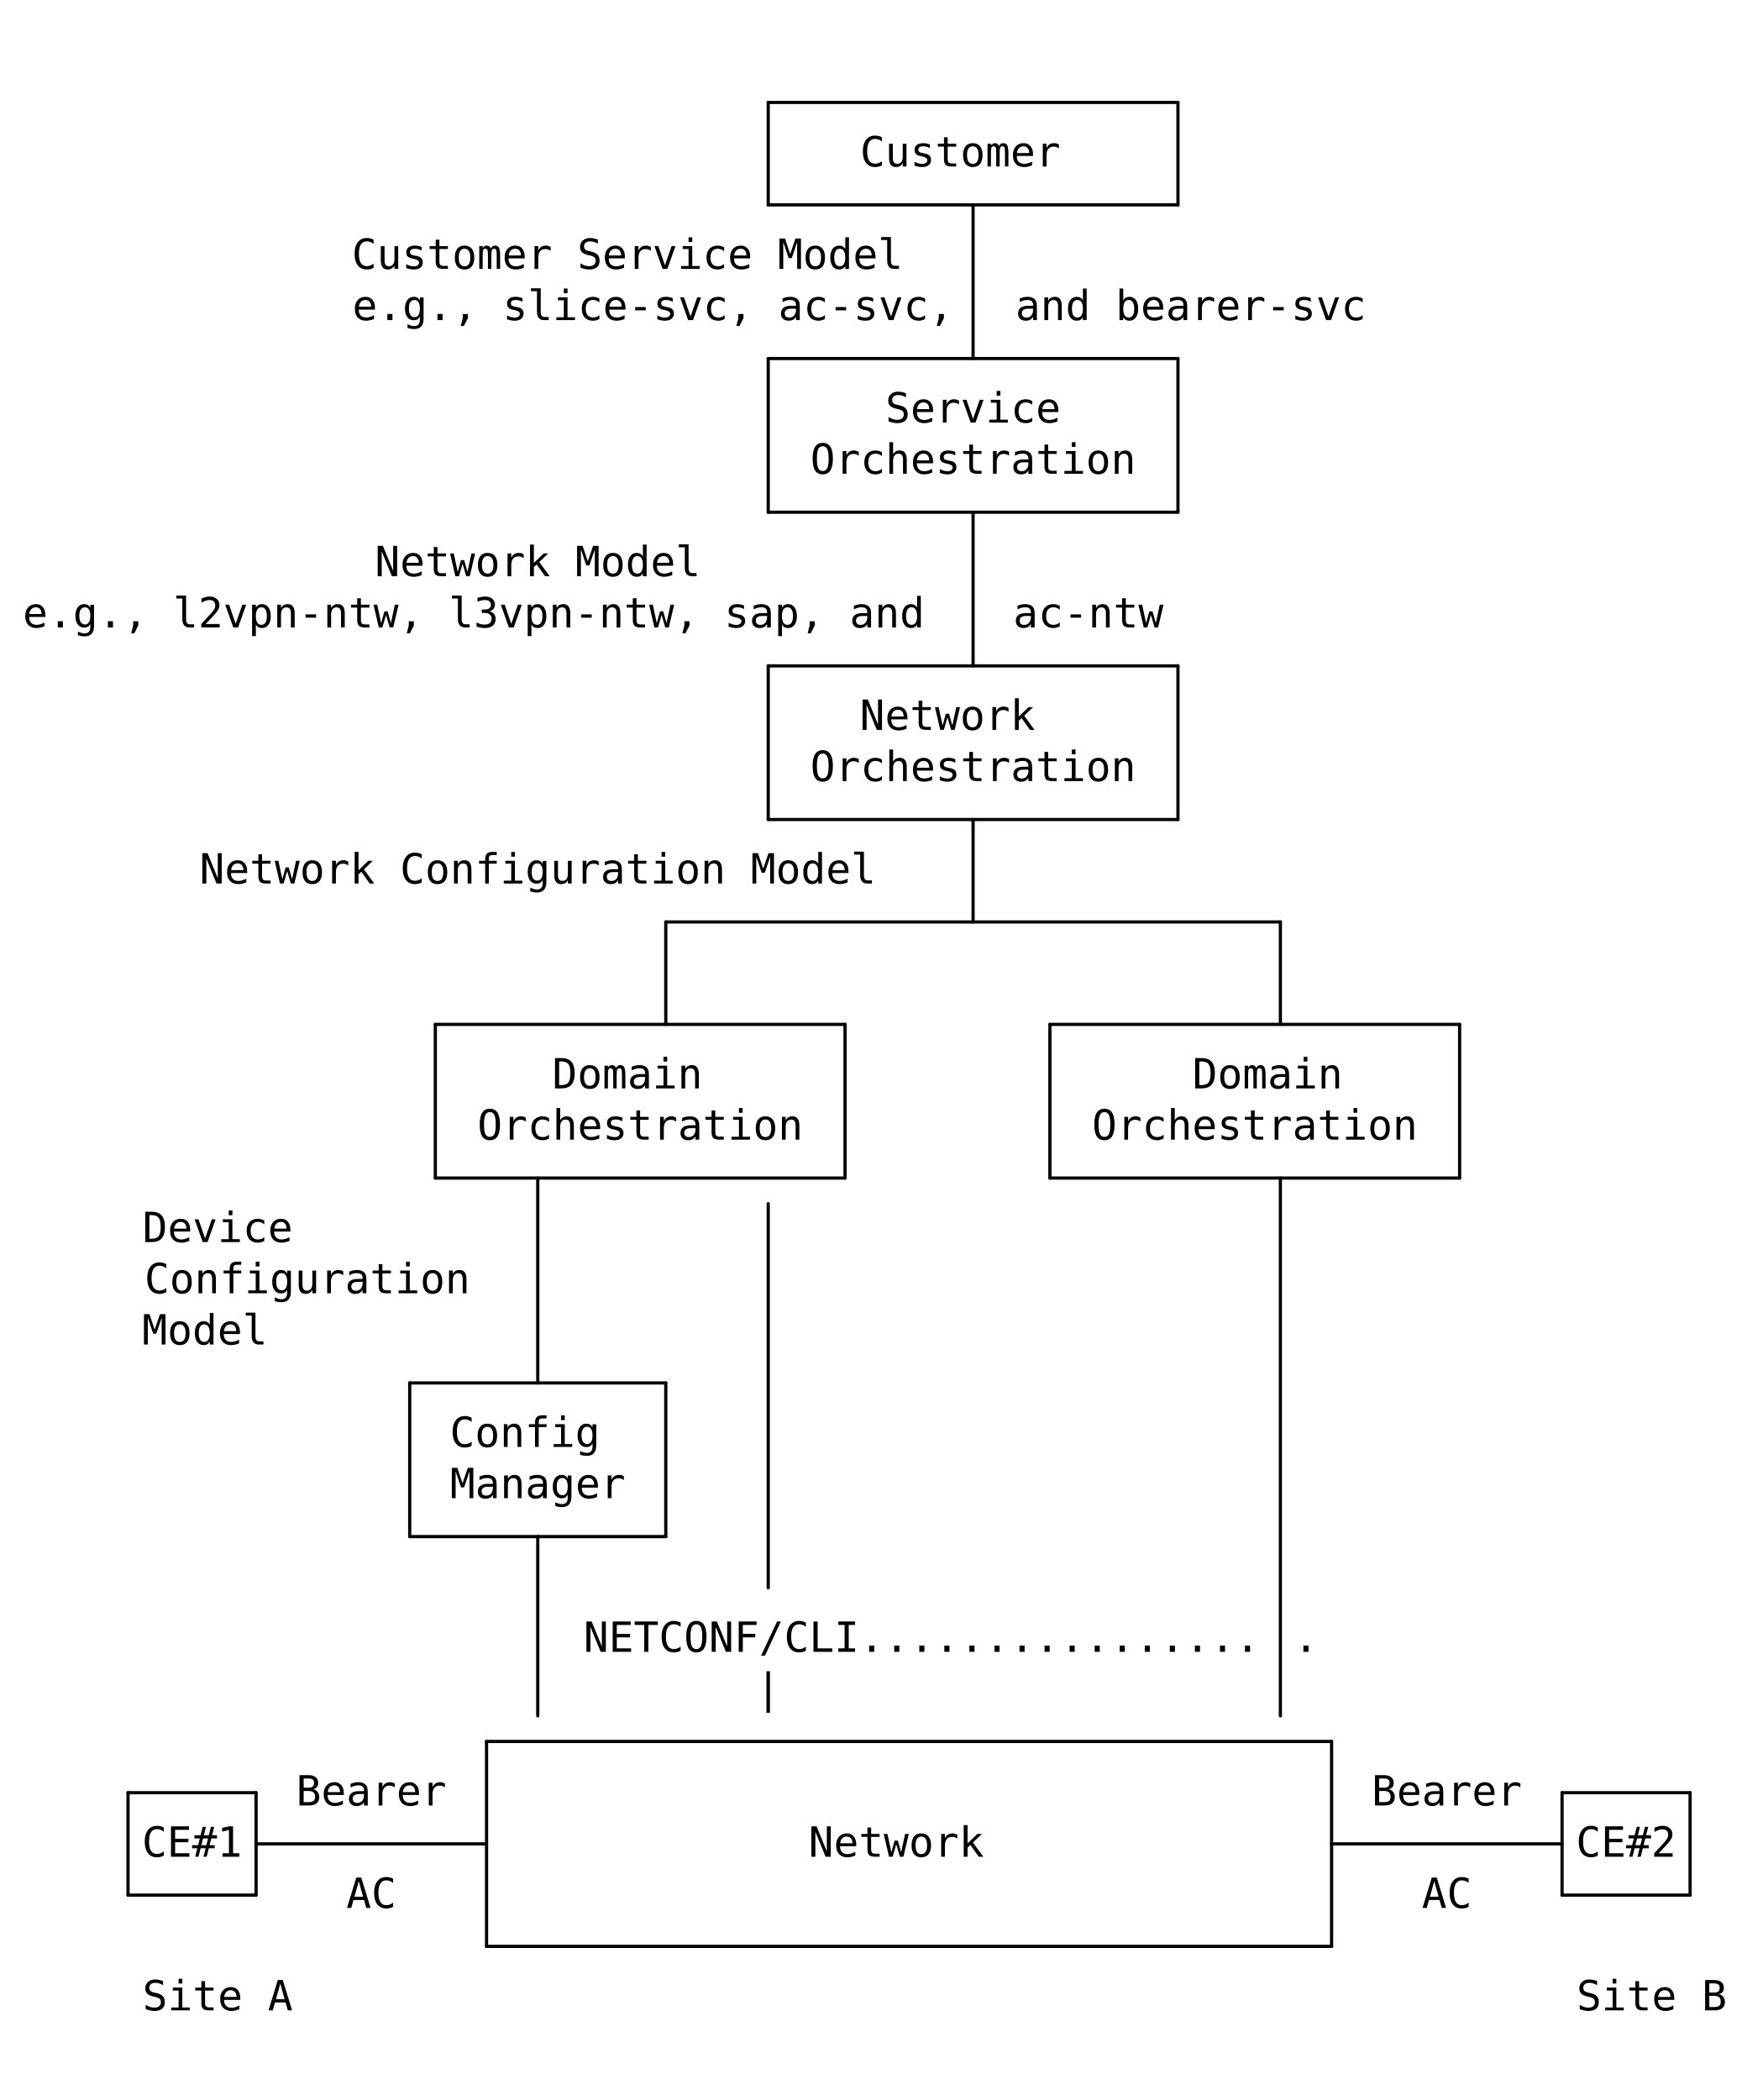
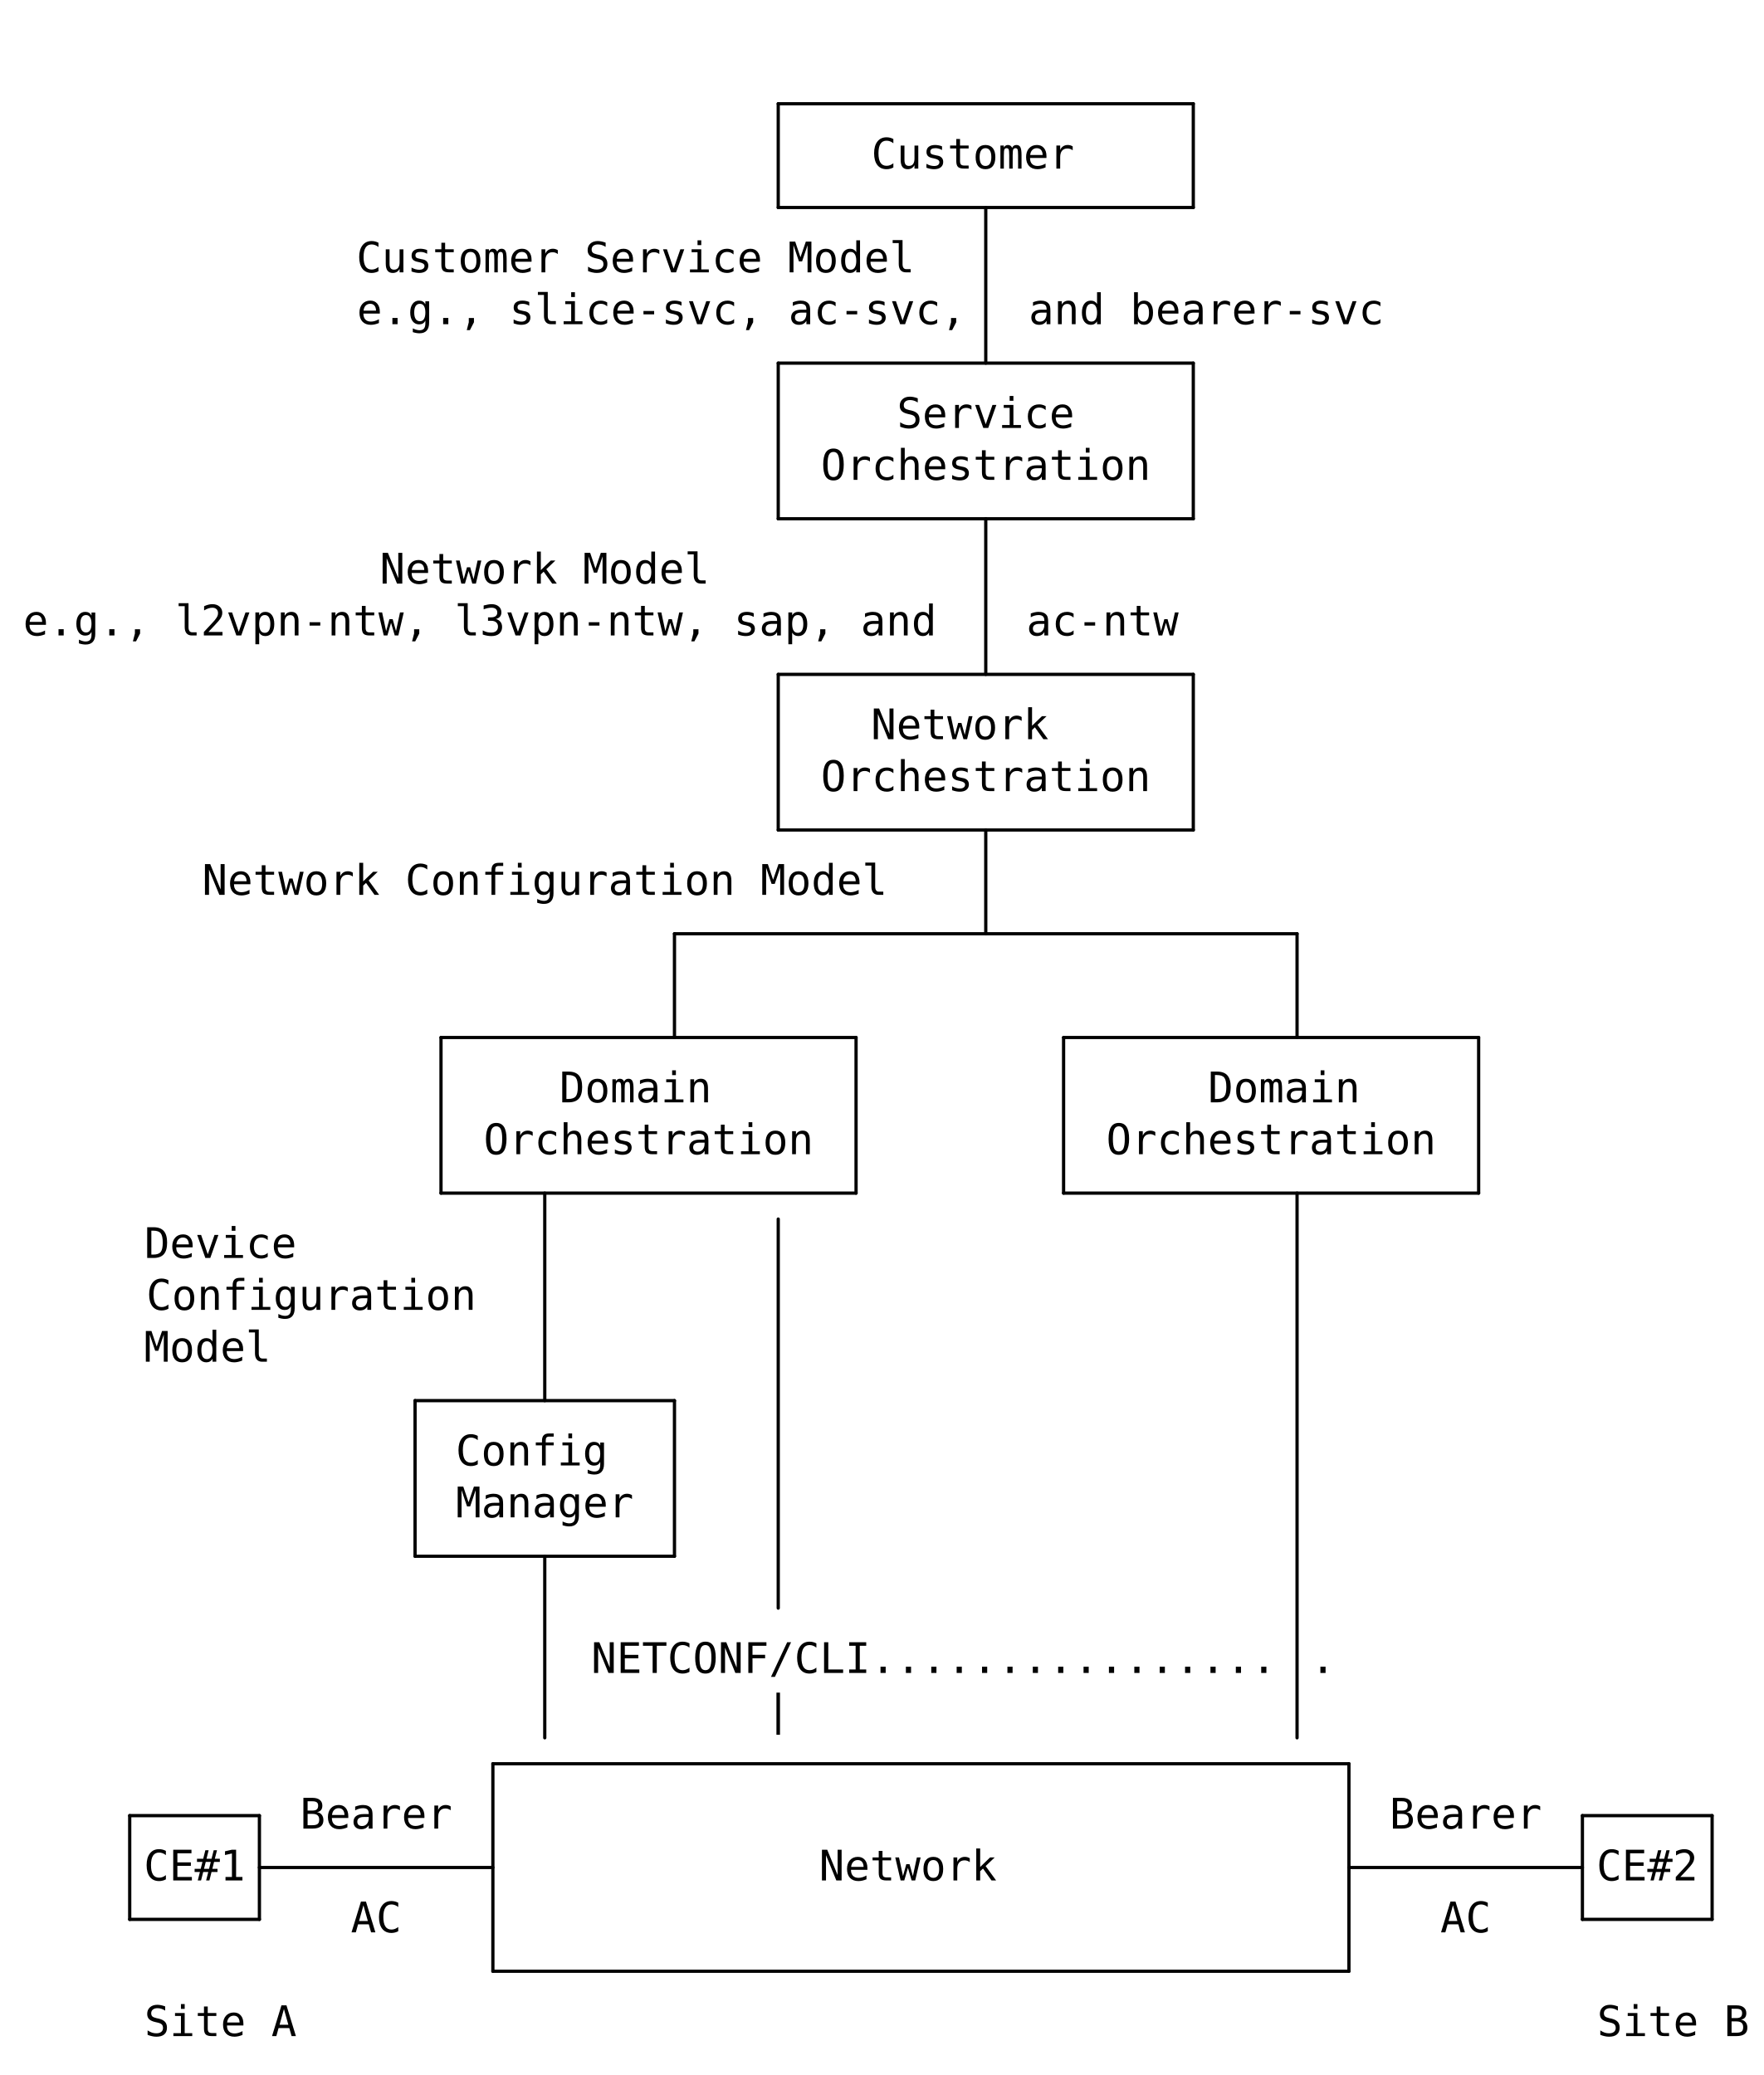
- <svg xmlns="http://www.w3.org/2000/svg" version="1.1" height="656" width="544" viewBox="0 0 544 656" class="diagram" text-anchor="middle" font-family="monospace" font-size="13px" stroke-linecap="round">
+ <svg xmlns="http://www.w3.org/2000/svg" version="1.1" height="640" width="544" viewBox="0 0 544 640" class="diagram" text-anchor="middle" font-family="monospace" font-size="13px" stroke-linecap="round">
  <path d="M 40,560 L 40,592" fill="none" stroke="black" />
  <path d="M 80,560 L 80,592" fill="none" stroke="black" />
  <path d="M 128,432 L 128,480" fill="none" stroke="black" />
  <path d="M 136,320 L 136,368" fill="none" stroke="black" />
  <path d="M 152,544 L 152,608" fill="none" stroke="black" />
  <path d="M 168,368 L 168,432" fill="none" stroke="black" />
  <path d="M 168,480 L 168,536" fill="none" stroke="black" />
  <path d="M 208,288 L 208,320" fill="none" stroke="black" />
  <path d="M 208,432 L 208,480" fill="none" stroke="black" />
  <path d="M 240,32 L 240,64" fill="none" stroke="black" />
  <path d="M 240,112 L 240,160" fill="none" stroke="black" />
  <path d="M 240,208 L 240,256" fill="none" stroke="black" />
  <path d="M 240,376 L 240,496" fill="none" stroke="black" />
  <path d="M 264,320 L 264,368" fill="none" stroke="black" />
  <path d="M 304,64 L 304,112" fill="none" stroke="black" />
  <path d="M 304,160 L 304,208" fill="none" stroke="black" />
  <path d="M 304,256 L 304,288" fill="none" stroke="black" />
  <path d="M 328,320 L 328,368" fill="none" stroke="black" />
  <path d="M 368,32 L 368,64" fill="none" stroke="black" />
  <path d="M 368,112 L 368,160" fill="none" stroke="black" />
  <path d="M 368,208 L 368,256" fill="none" stroke="black" />
  <path d="M 400,288 L 400,320" fill="none" stroke="black" />
  <path d="M 400,368 L 400,536" fill="none" stroke="black" />
  <path d="M 416,544 L 416,608" fill="none" stroke="black" />
  <path d="M 456,320 L 456,368" fill="none" stroke="black" />
  <path d="M 488,560 L 488,592" fill="none" stroke="black" />
  <path d="M 528,560 L 528,592" fill="none" stroke="black" />
  <path d="M 240,32 L 368,32" fill="none" stroke="black" />
  <path d="M 240,64 L 368,64" fill="none" stroke="black" />
  <path d="M 240,112 L 368,112" fill="none" stroke="black" />
  <path d="M 240,160 L 368,160" fill="none" stroke="black" />
  <path d="M 240,208 L 368,208" fill="none" stroke="black" />
  <path d="M 240,256 L 368,256" fill="none" stroke="black" />
  <path d="M 208,288 L 400,288" fill="none" stroke="black" />
  <path d="M 136,320 L 264,320" fill="none" stroke="black" />
  <path d="M 328,320 L 456,320" fill="none" stroke="black" />
  <path d="M 136,368 L 264,368" fill="none" stroke="black" />
  <path d="M 328,368 L 456,368" fill="none" stroke="black" />
  <path d="M 128,432 L 208,432" fill="none" stroke="black" />
  <path d="M 128,480 L 208,480" fill="none" stroke="black" />
  <path d="M 152,544 L 416,544" fill="none" stroke="black" />
  <path d="M 40,560 L 80,560" fill="none" stroke="black" />
  <path d="M 488,560 L 528,560" fill="none" stroke="black" />
  <path d="M 80,576 L 152,576" fill="none" stroke="black" />
  <path d="M 416,576 L 488,576" fill="none" stroke="black" />
  <path d="M 40,592 L 80,592" fill="none" stroke="black" />
  <path d="M 488,592 L 528,592" fill="none" stroke="black" />
  <path d="M 152,608 L 416,608" fill="none" stroke="black" />
  <g class="text">
    <text x="300" y="52">Customer</text>
    <text x="196" y="84">Customer Service Model</text>
    <text x="204" y="100">e.g., slice-svc, ac-svc,</text>
    <text x="372" y="100">and bearer-svc</text>
    <text x="304" y="132">Service</text>
    <text x="304" y="148">Orchestration</text>
    <text x="168" y="180">Network Model</text>
    <text x="148" y="196">e.g., l2vpn-ntw, l3vpn-ntw, sap, and</text>
    <text x="340" y="196">ac-ntw</text>
    <text x="296" y="228">Network</text>
    <text x="304" y="244">Orchestration</text>
    <text x="168" y="276">Network Configuration Model</text>
    <text x="196" y="340">Domain</text>
    <text x="396" y="340">Domain</text>
    <text x="200" y="356">Orchestration</text>
    <text x="392" y="356">Orchestration</text>
    <text x="68" y="388">Device</text>
    <text x="96" y="404">Configuration</text>
    <text x="64" y="420">Model</text>
    <text x="164" y="452">Config</text>
    <text x="168" y="468">Manager</text>
    <text x="288" y="516">NETCONF/CLI................</text>
    <text x="408" y="516">.</text>
    <text x="240" y="532">|</text>
    <text x="116" y="564">Bearer</text>
    <text x="452" y="564">Bearer</text>
    <text x="60" y="580">CE#1</text>
    <text x="280" y="580">Network</text>
    <text x="508" y="580">CE#2</text>
    <text x="116" y="596">AC</text>
    <text x="452" y="596">AC</text>
    <text x="68" y="628">Site A</text>
    <text x="516" y="628">Site B</text>
  </g>
</svg>
